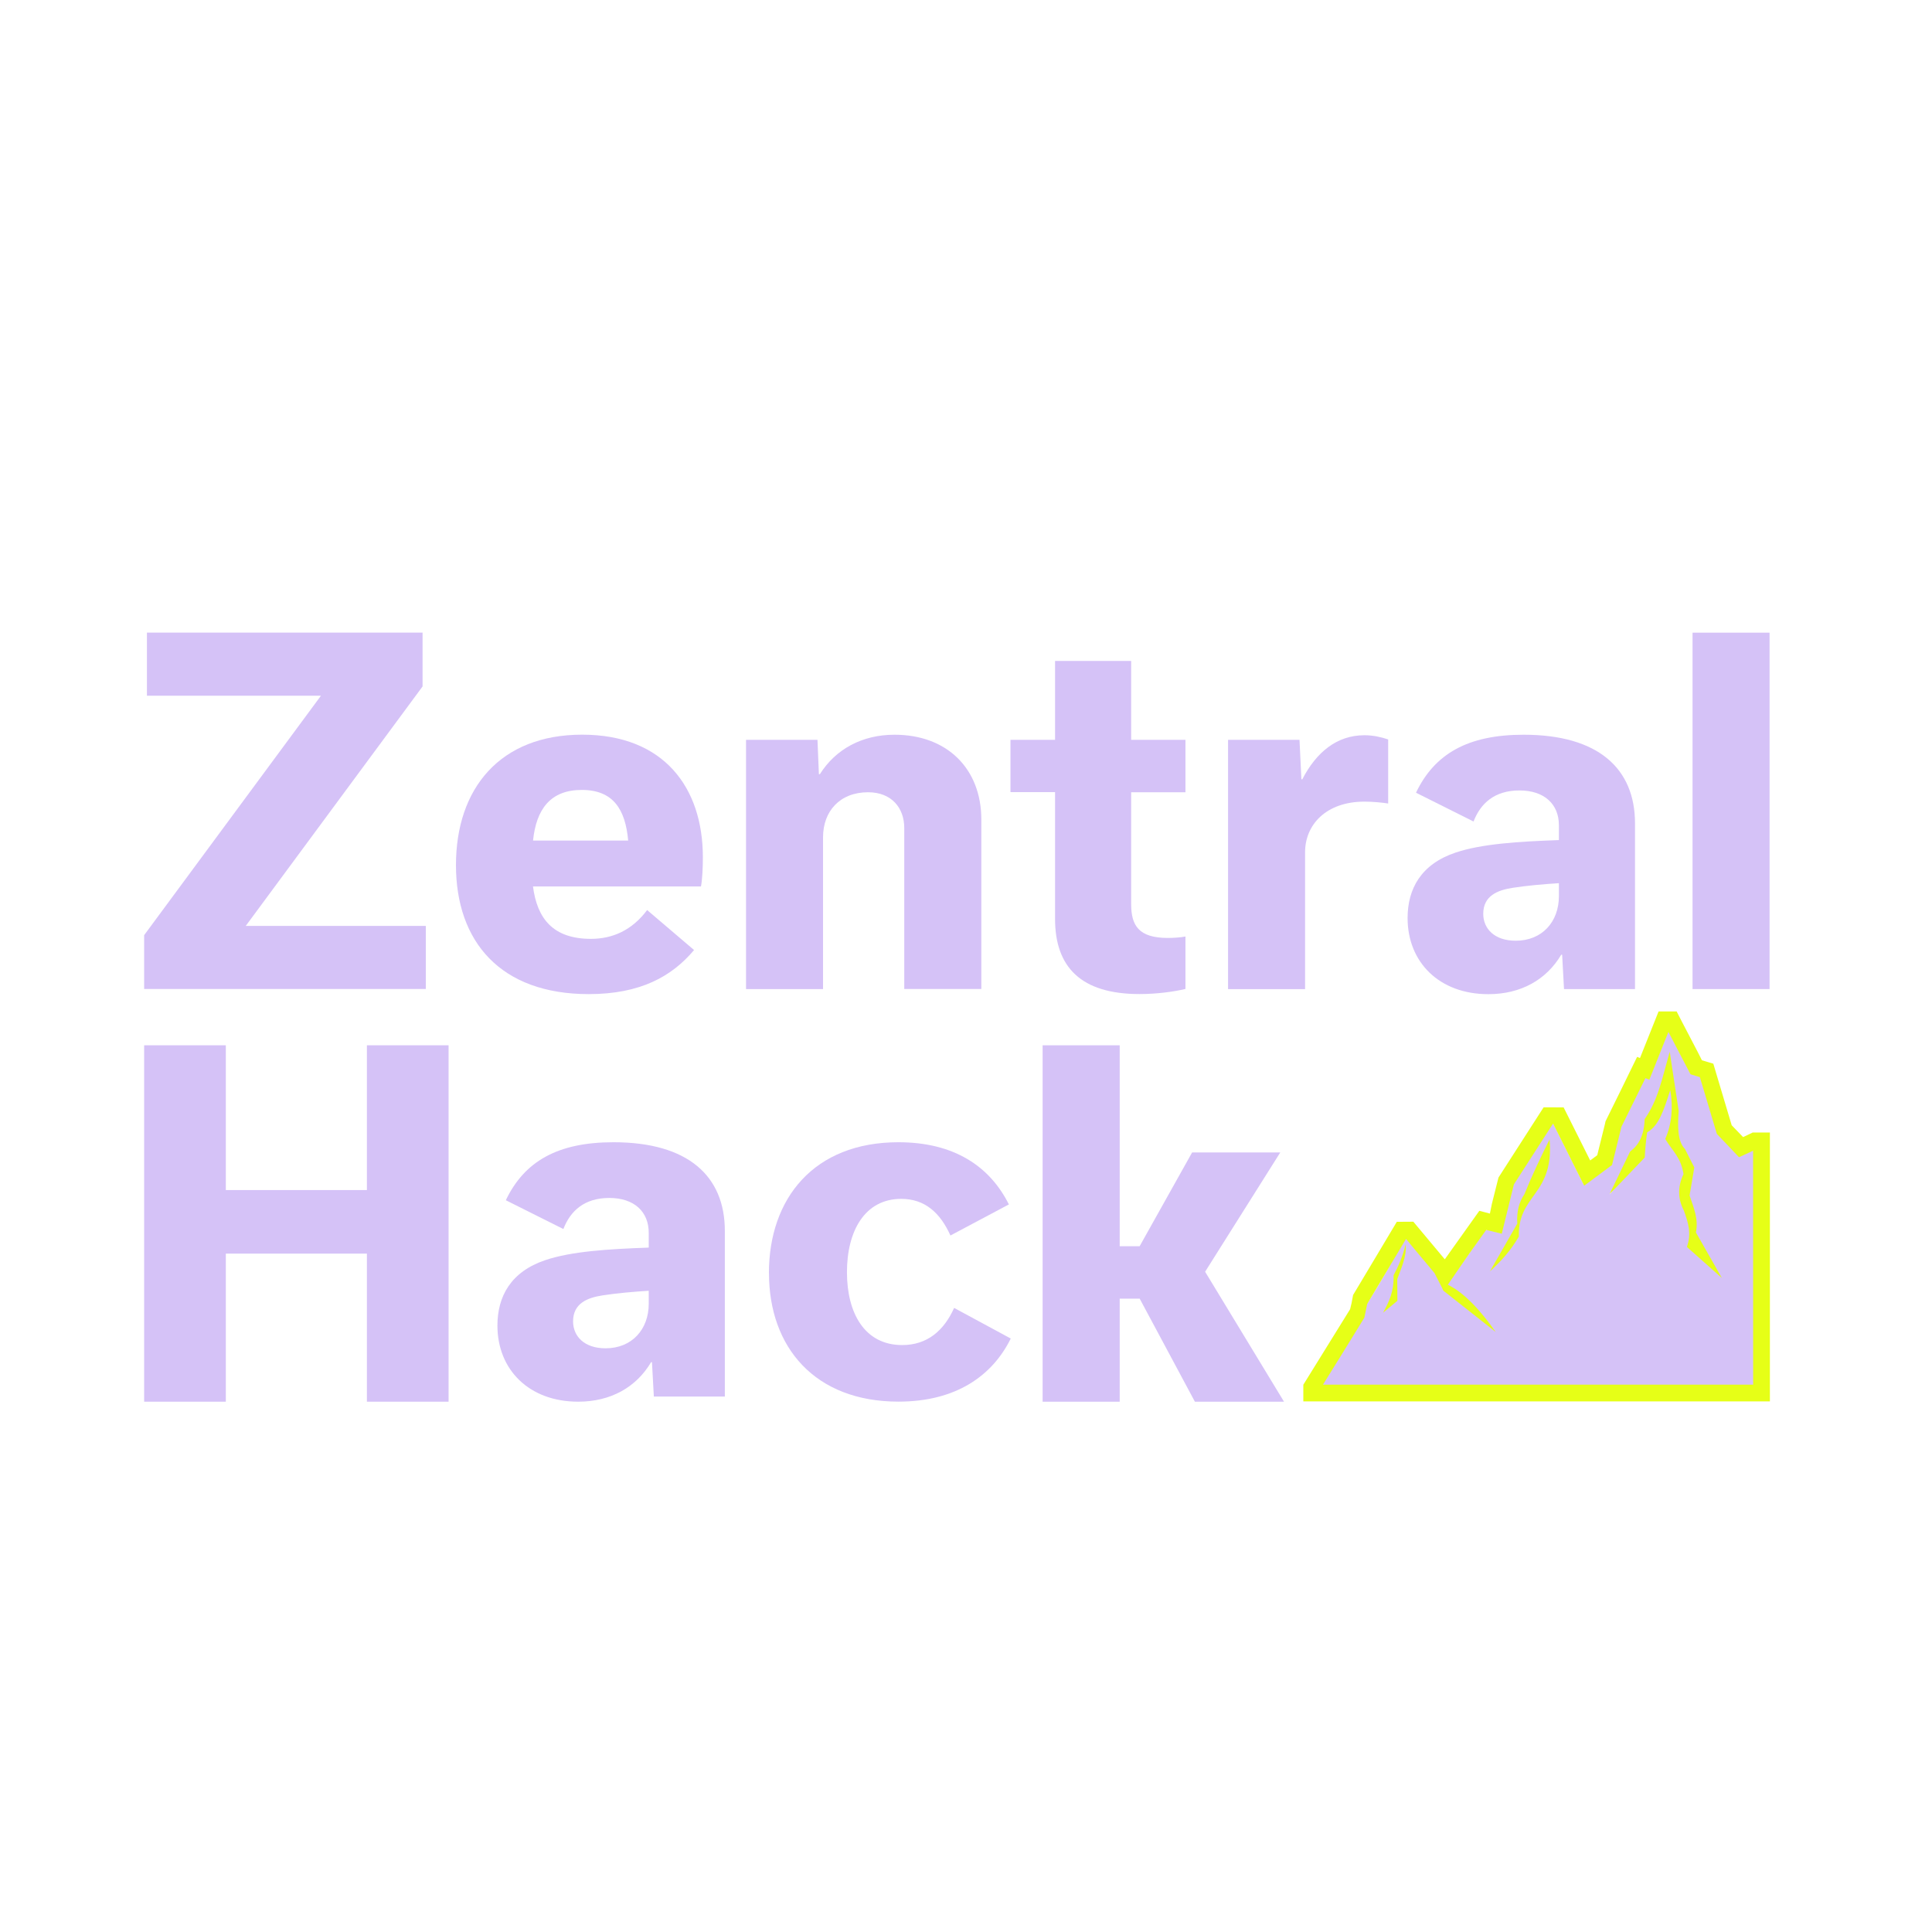
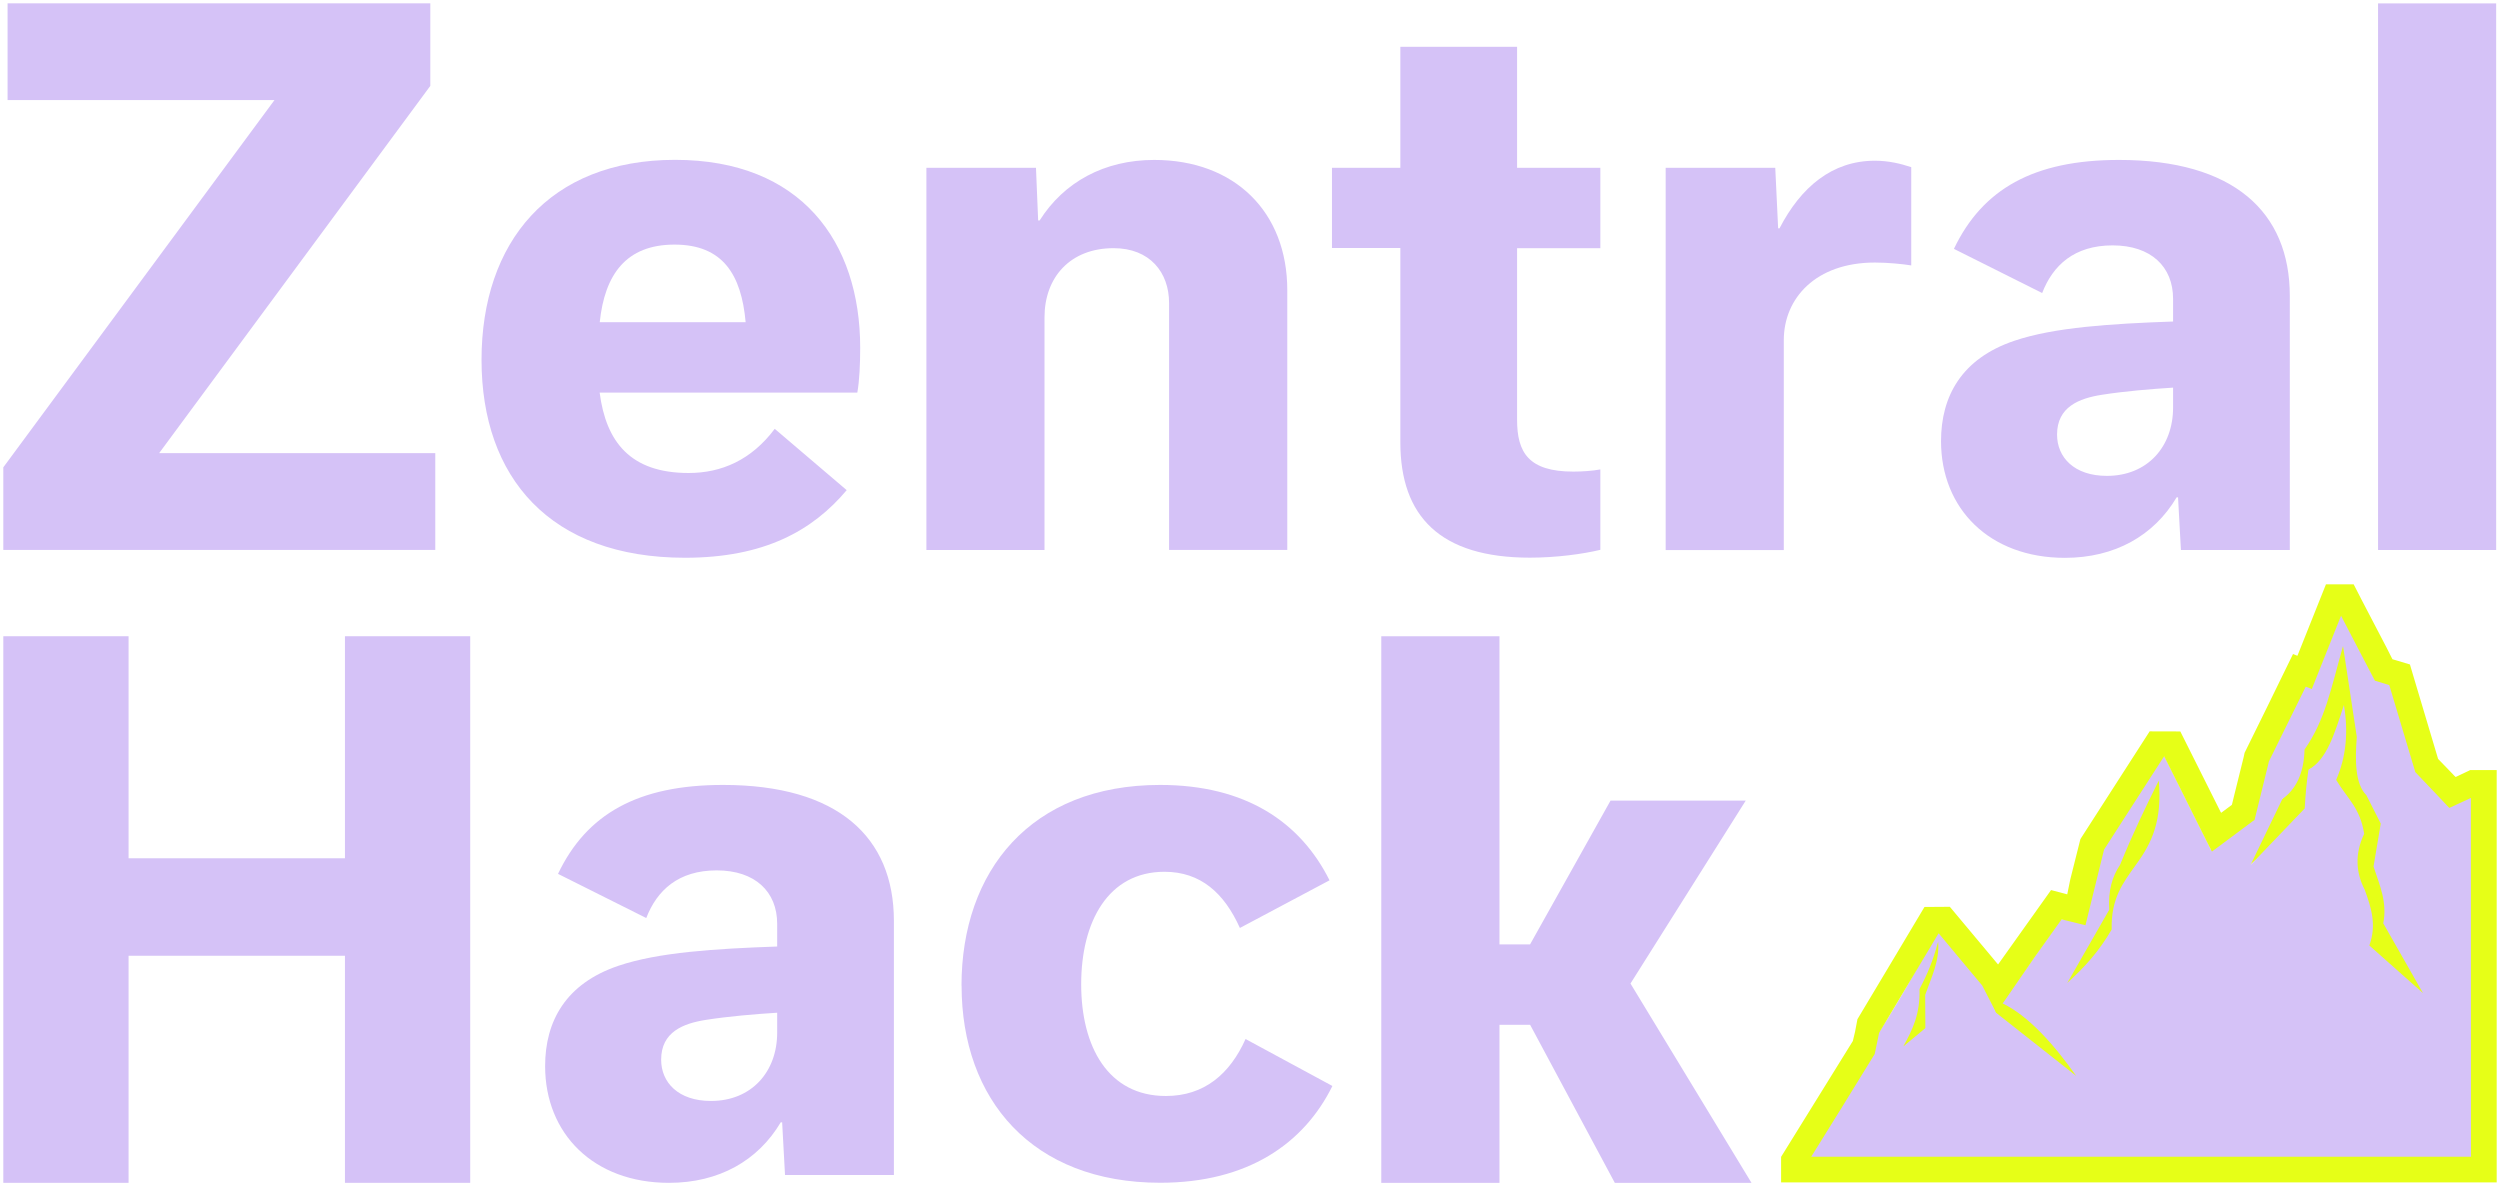
- <svg xmlns="http://www.w3.org/2000/svg" id="Ebene_2" viewBox="0 0 340.16 340.16">
+ <svg xmlns="http://www.w3.org/2000/svg" id="Ebene_2" viewBox="25 111 287 136" width="287" height="136">
  <path d="M25.87,111.38h48.53v9.48l-31.13,42.16h31.7v11.11H25.38v-9.48l31.13-42.16h-30.64v-11.11Z" fill="#d5c2f7" />
  <path d="M122.2,167.27c-3.92,4.66-9.48,7.76-18.55,7.76-15.52,0-23.37-9.23-23.37-22.72s7.76-22.96,22.22-22.96,21.25,9.4,21.25,21.57c0,1.8-.08,3.76-.33,5.15h-29.58c.73,5.64,3.51,9.23,10.21,9.23,3.76,0,7.19-1.47,9.89-5.07l8.25,7.03ZM110.6,147.99c-.49-5.47-2.62-8.91-8.17-8.91s-8.01,3.43-8.58,8.91h16.75Z" fill="#d5c2f7" />
  <path d="M131.35,130.26h12.58l.25,6.05h.17c2.78-4.41,7.43-6.95,13.15-6.95,9.23,0,15.28,5.96,15.28,14.95v29.82h-13.57v-28.35c0-3.51-2.21-6.29-6.37-6.29-4.98,0-7.93,3.35-7.93,7.93v26.72h-13.56v-43.88Z" fill="#d5c2f7" />
  <path d="M177.91,130.26h7.85v-13.89h13.4v13.89h9.56v9.23h-9.56v19.69c0,3.76,1.31,5.96,6.46,5.96.98,0,2.21-.08,3.1-.25v9.23c-2.04.49-5.07.9-8.09.9-10.3,0-14.87-4.74-14.87-13.24v-22.31h-7.85v-9.23Z" fill="#d5c2f7" />
  <path d="M216.22,130.26h12.58l.33,6.95h.16c2.45-4.74,6.05-7.76,10.95-7.76,1.55,0,2.94.33,4.17.74v11.28c-.98-.16-2.7-.33-4.17-.33-6.78,0-10.46,4.09-10.46,8.91v24.1h-13.56v-43.88Z" fill="#d5c2f7" />
  <path d="M275.37,174.14l-.33-6.05h-.16c-2.61,4.41-7.11,6.95-12.83,6.95-8.66,0-14.22-5.64-14.22-13.4,0-5.15,2.37-9.48,8.42-11.52,4.58-1.55,11.11-1.96,18.22-2.21v-2.61c0-3.68-2.53-6.13-6.94-6.13s-6.86,2.29-8.09,5.47l-10.13-5.07c3.27-6.86,9.15-10.21,18.95-10.21,13.15,0,19.61,5.96,19.61,15.61v29.17h-12.5ZM274.47,157.79v-2.29c-2.53.16-5.56.41-8.17.82-2.62.41-5.15,1.39-5.15,4.57,0,2.61,1.96,4.74,5.72,4.74,4.66,0,7.6-3.35,7.6-7.84Z" fill="#d5c2f7" />
  <path d="M298,174.14v-62.75h13.56v62.75h-13.56Z" fill="#d5c2f7" />
  <path d="M25.38,246.79v-62.75h14.38v25.49h24.84v-25.49h14.38v62.75h-14.38v-26.07h-24.84v26.07h-14.38Z" fill="#d5c2f7" />
  <path d="M115.12,245.89l-.33-6.05h-.16c-2.61,4.41-7.11,6.95-12.83,6.95-8.66,0-14.22-5.64-14.22-13.4,0-5.15,2.37-9.48,8.42-11.52,4.58-1.55,11.11-1.96,18.22-2.21v-2.61c0-3.68-2.53-6.13-6.94-6.13s-6.86,2.29-8.09,5.47l-10.13-5.07c3.27-6.86,9.15-10.21,18.95-10.21,13.15,0,19.61,5.96,19.61,15.61v29.17h-12.5ZM114.22,229.55v-2.29c-2.53.16-5.56.41-8.17.82-2.62.41-5.15,1.39-5.15,4.57,0,2.61,1.96,4.74,5.72,4.74,4.66,0,7.6-3.35,7.6-7.84Z" fill="#d5c2f7" />
  <path d="M135.38,224.15c0-13.15,7.93-23.04,22.8-23.04,9.81,0,16.1,4.25,19.45,10.95l-10.29,5.47c-1.8-4-4.5-6.45-8.66-6.45-6.46,0-9.56,5.72-9.56,12.91s3.1,12.83,9.72,12.83c4.41,0,7.35-2.53,9.15-6.54l9.97,5.39c-3.27,6.62-9.72,11.11-19.77,11.11-14.71,0-22.8-9.56-22.8-22.63Z" fill="#d5c2f7" />
  <path d="M200.65,228.65h-3.51v18.14h-13.57v-62.75h13.57v35.38h3.51l9.24-16.51h15.52l-13.23,21,13.89,22.88h-15.69l-9.72-18.14Z" fill="#d5c2f7" />
  <path d="M293.5,183.93s-2.84,10.55-4.35,13.34c0,0-.2,4.05-2.54,5.75l-3.66,7.58,7.38-6.43-.08-4.93s2.22.89,3.6-5.06c0,0,.45,4.13-1.35,6.54,0,0,3.18,5.82,3.22,6.24s-1.32,3.57-1.32,3.57l1.35,11.32,9.42,6.37.55-9.68-2.25-12.67-9.96-21.93Z" fill="#e6ff17" />
  <path d="M244.49,231.92l4.2-3.65-.22-5.31-.22-3.1-.75-1.66s-1.06,2.4-1.14,2.46-1.88,3.97-1.88,3.97l-1.36,4.14-.06,2.09,1.42,1.07Z" fill="#e6ff17" />
  <path d="M262.13,225.44c.22-.18,9.58-8.39,9.58-8.39l.04-5.92,2.4-6.06-.5-5.92-.97.61s-.82,1.72-.9,1.86-3.3,5.59-3.44,5.77-2.69,7.46-2.76,7.6-5.06,9.04-5.06,9.04l1.61,1.4Z" fill="#e6ff17" />
  <polygon points="256.18 224.59 264.7 231.88 263.7 236.18 257.28 232.31 250.61 227.65 254.24 224.51 256.18 224.59" fill="#e6ff17" />
  <path d="M309.01,243.92l-77.89.16,7.45-14.06,2.25-.68c2.38-3.73,4.55-7.65,6.58-11.39,2.72,2.72,5.13,4.82,6.76,9.32l9.19,7.25c-2.52-3.56-5.44-6.89-8.51-8.36l6.75-9.64c2.6.5,3.69-4.22,4.75-7.81,1.68-3.85,4.51-7.52,7.04-11.06l5.43,10.88,3.03-2.3,3.05-7.89c1.53-1.34,2.36-3.59,3.11-6.24.41-1.73,1.1-2.9,2.34-2.08l3.42-8.5,3.89,7.53,1.86.58,2.85,9.84,3.9,4.11,2.45-1.14.26-.12.02,40.88v.71ZM296.4,206.74c-1.1,2.32-.93,4.47.07,6.4.75,2.08,1.39,4.03.53,6.4l6.16,5.47-4.56-8.01c.47-2.44-.4-4.33-1.12-6.52l.83-4.93-1.65-3.26c-1.34-1.33-1.29-4.15-1.1-6.69l-1.58-10.43c-1.4,4.93-2.03,8.45-4.42,11.88-.07,2.8-1.03,4.6-2.54,5.67l-3.66,7.58,6.22-6.49c.1-1.74.21-2.91.43-4.45,2.11-1.16,2.96-4.04,4.07-7.42.52,2.99.28,5.95-.89,8.59,1.27,2.14,2.77,3.21,3.22,6.22ZM262.31,223.86c2-1.83,3.62-3.59,5.11-6.15-.09-3.59,1.31-5.36,2.77-7.42,1.91-2.59,3.02-5.11,2.64-9.68-1.49,2.98-3.01,6.14-4.44,9.66-.91,1.37-1.38,2.93-1.25,5.17l-4.82,8.41ZM243.49,231.14l2.54-2.11-.02-3.81c.69-1.99,1.67-3.88,1.49-6.13-.56,2.14-1.25,3.78-2.14,5.45.08,2.87-.78,4.63-1.87,6.61Z" fill="#d5c2f7" />
  <polygon points="237.7 230.52 229.48 243.79 229.47 243.8 229.47 246.74 308.97 246.74 309.76 246.74 311.62 246.74 311.62 199.4 308.57 199.4 308.45 199.47 306.91 200.2 306.73 200.03 306.58 199.87 304.93 198.16 304.89 198.11 302.11 188.8 301.66 187.28 299.65 186.68 298.98 185.35 296.12 179.87 295.2 178.08 292.02 178.08 288.75 186.27 288.73 186.28 288.24 186.08 288.22 186.12 285.28 192.14 282.68 197.42 282.58 197.89 281.49 202.29 281.23 203.36 281.2 203.41 279.99 204.31 279.93 204.22 275.3 194.97 271.78 194.96 268.25 200.45 263.93 207.17 263.83 207.33 262.67 211.95 262.32 213.67 260.46 213.18 254.38 221.72 254.31 221.64 248.84 215.1 245.93 215.12 242.08 221.57 238.23 228.01 238.21 228.13 237.96 229.45 237.7 230.54 238.98 231.3 240.21 232.03 240.72 229.58 240.76 229.51 247.54 218.16 247.58 218.17 250.02 221.1 252.56 224.14 254.17 227.27 258.66 220.76 261.66 216.56 261.69 216.55 264.41 217.22 266.52 208.64 266.56 208.51 273.43 197.84 273.44 197.82 275.49 201.91 277.56 206.06 278.65 208.23 278.93 208.76 283.63 205.26 283.82 205.14 285.43 198.59 285.46 198.43 289.7 189.83 290.4 190.1 290.42 190.04 293.1 183.32 293.76 181.68 293.77 181.72 295.73 185.49 297.63 189.13 297.63 189.14 299.29 189.65 302.27 199.61 302.28 199.64 304.67 202.15 306.18 203.75 308.6 202.63 308.66 202.6 308.66 203.24 308.67 243.59 308.68 243.79 232.94 243.79 232.95 243.76 236.4 238.2 240.21 232.01 237.7 230.52" fill="#e6ff17" />
</svg>
